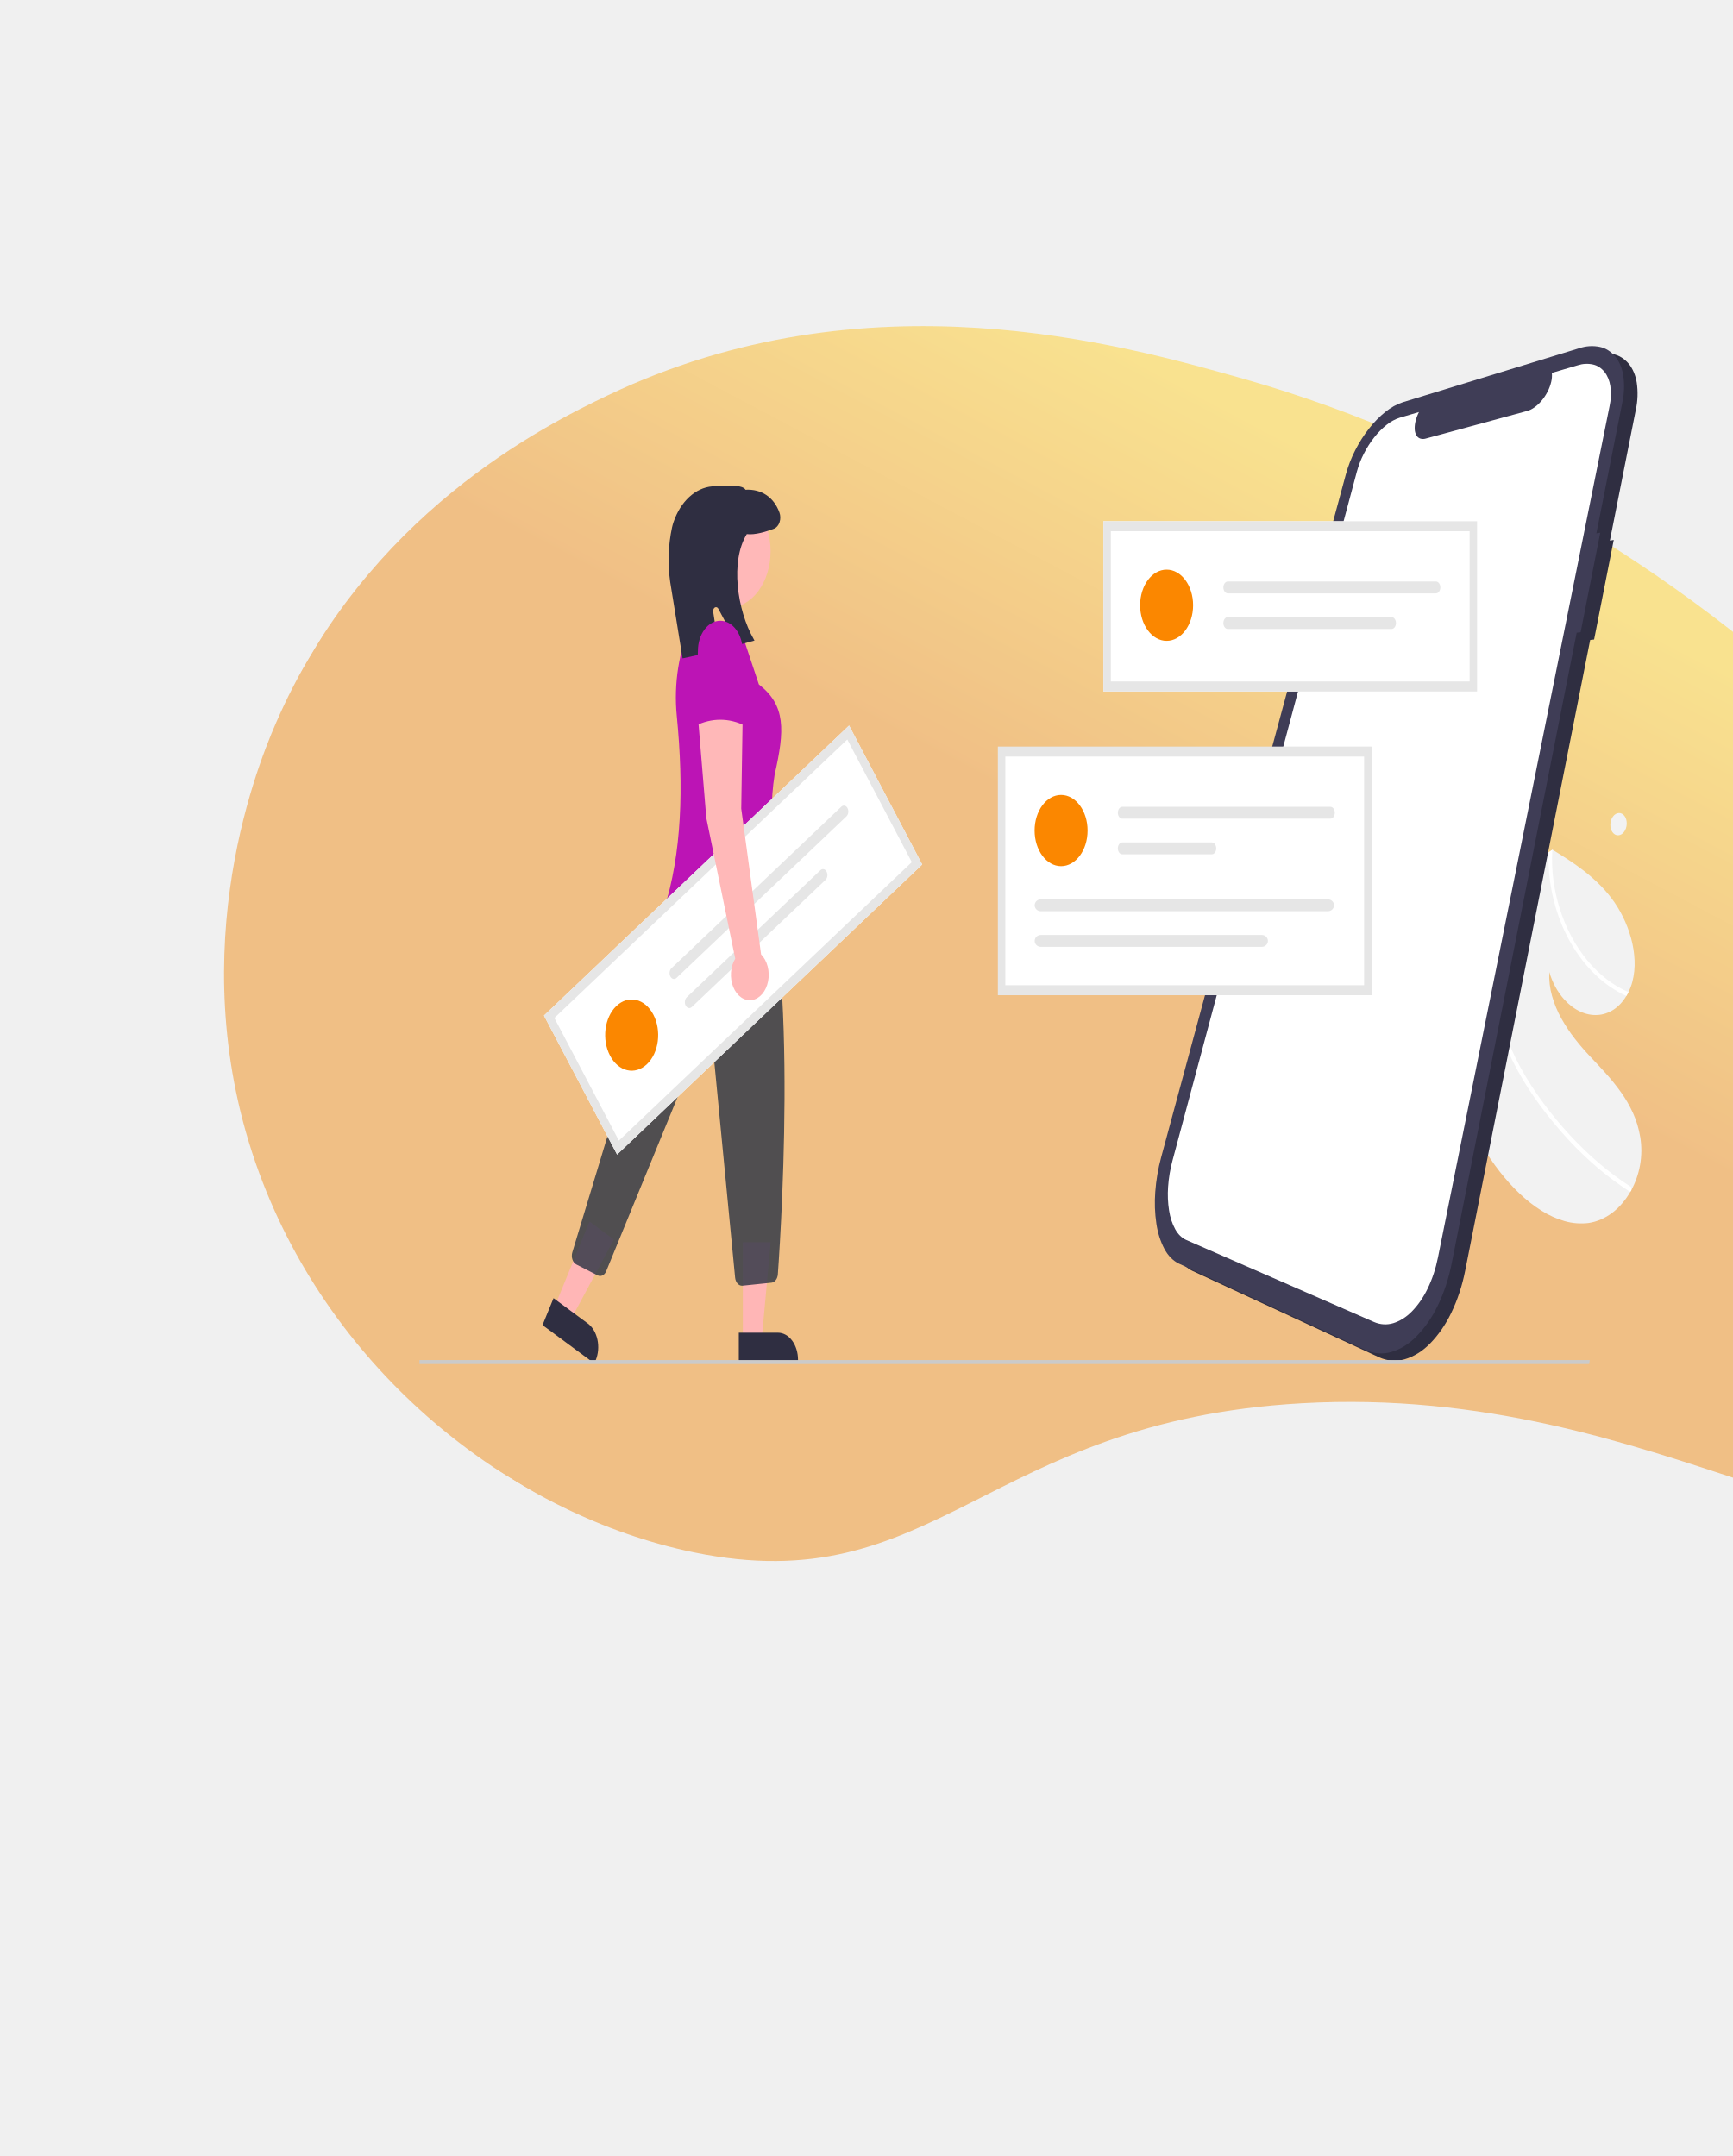
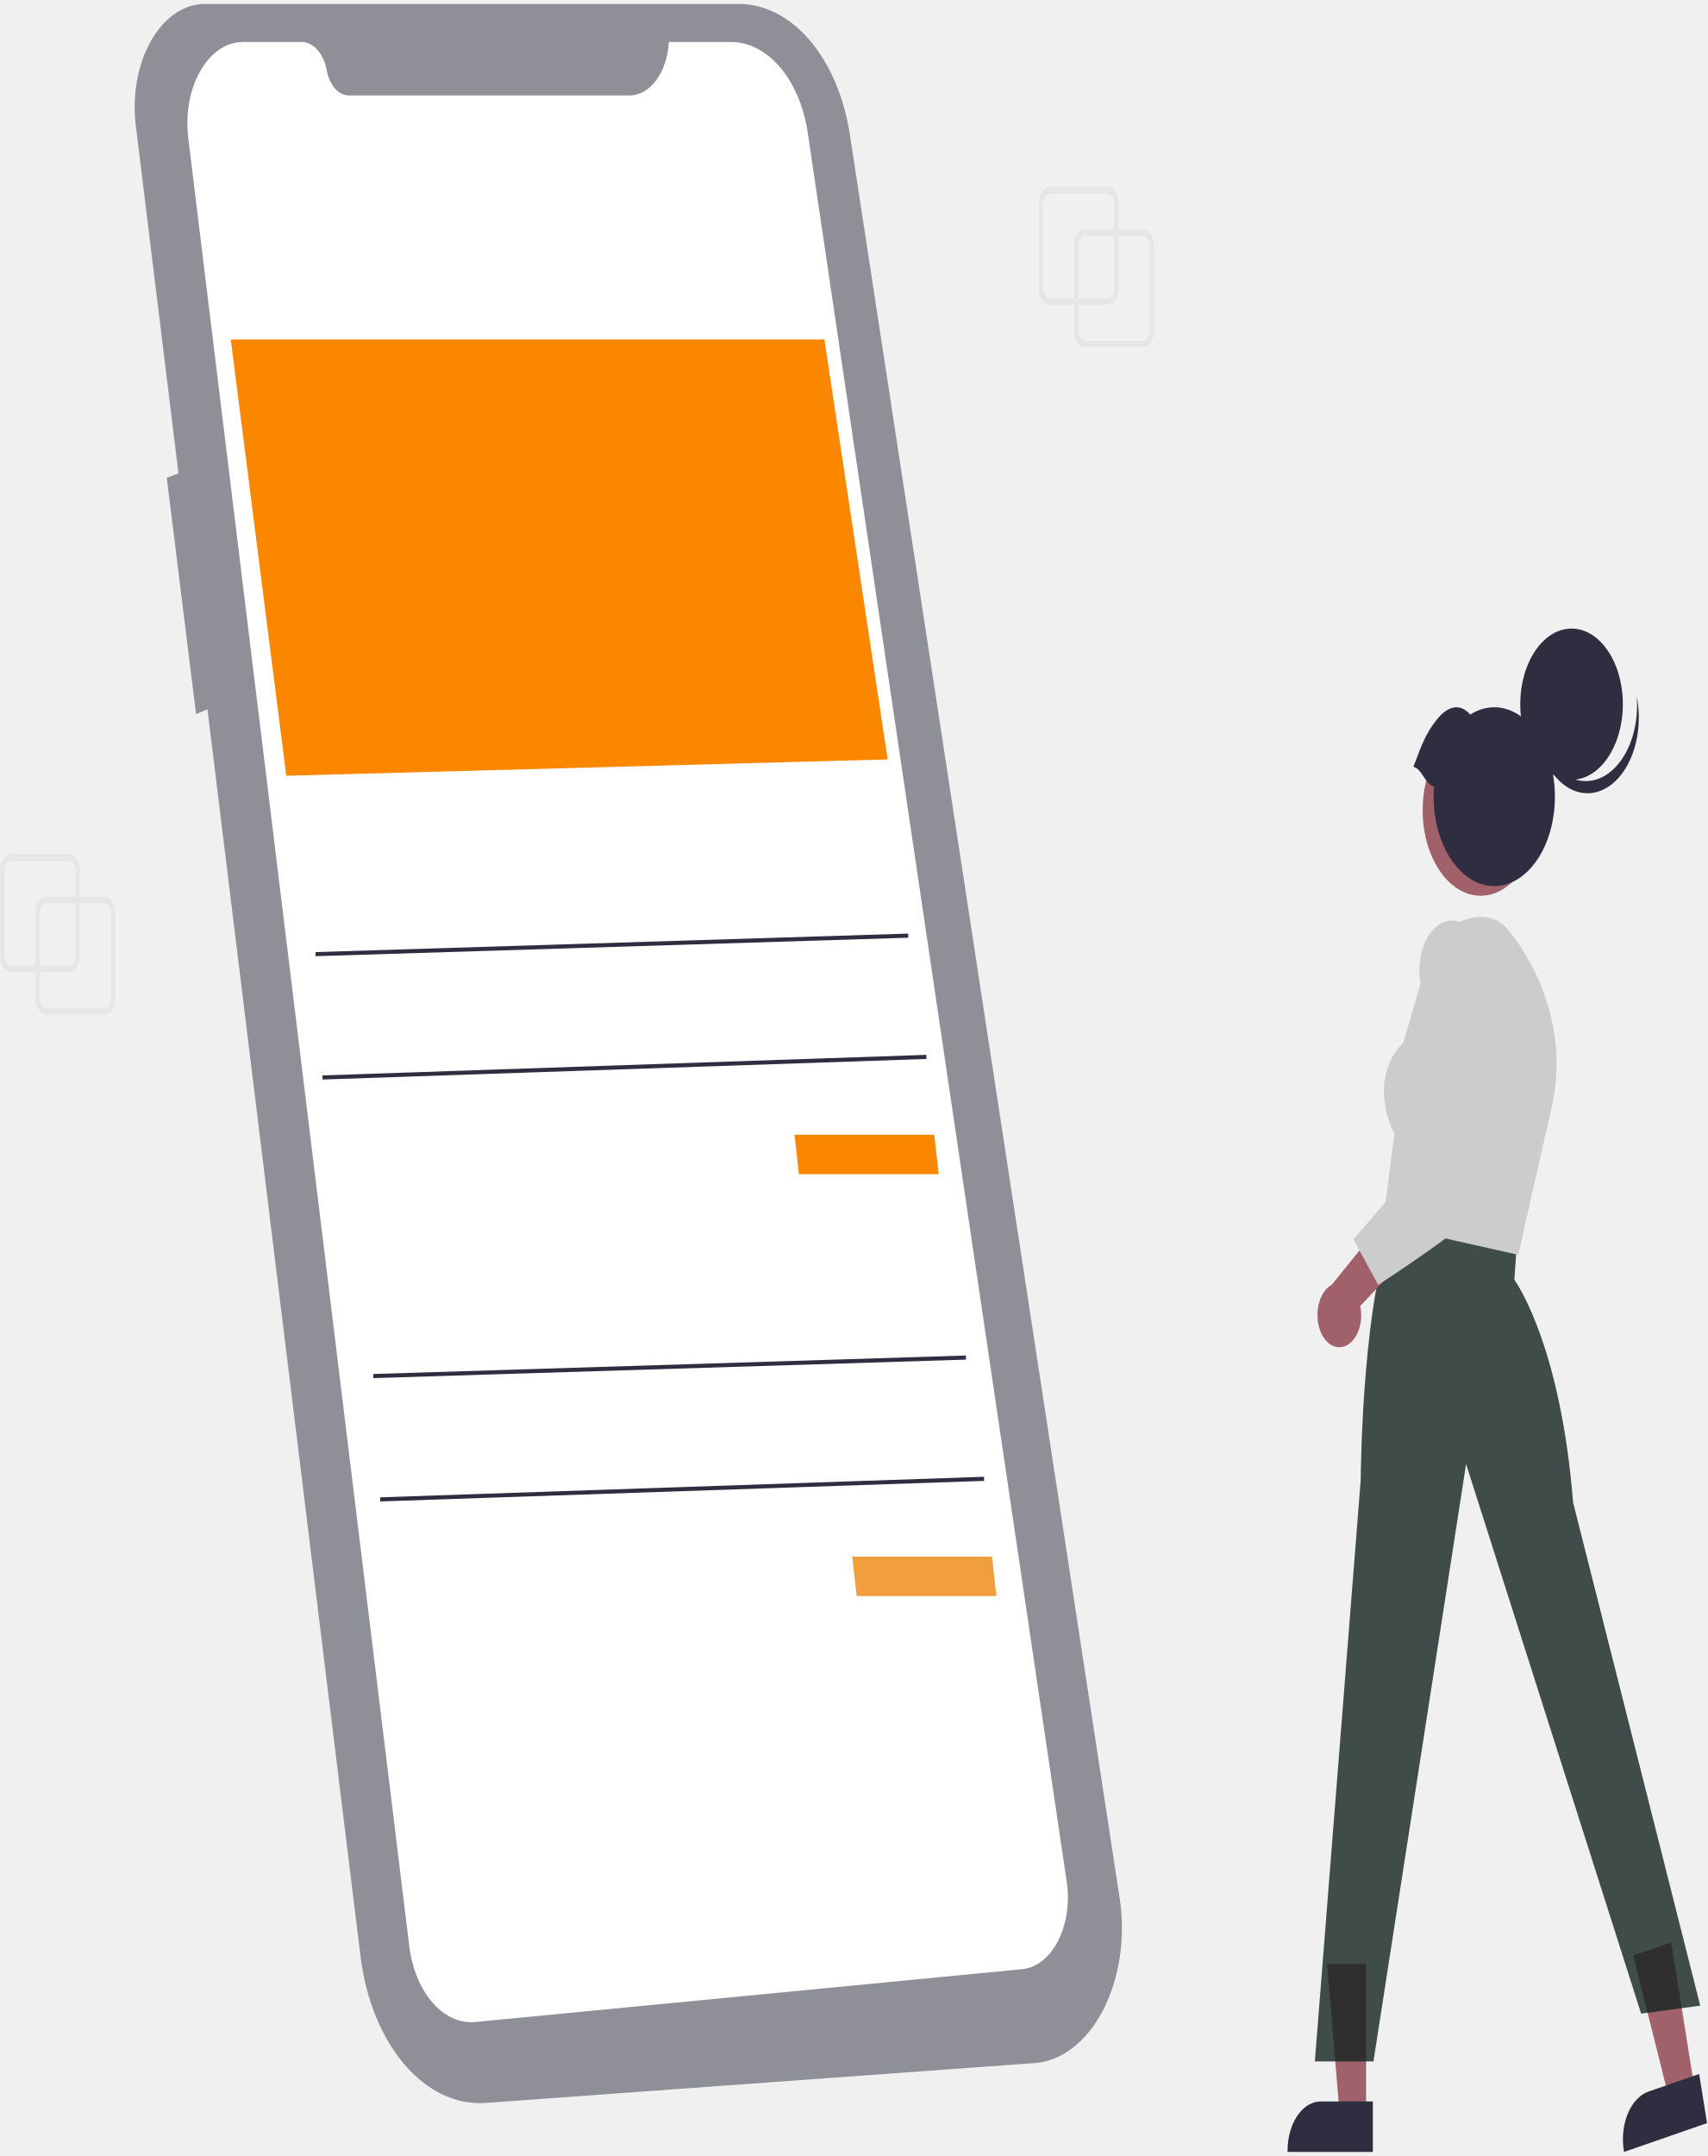
- <svg xmlns="http://www.w3.org/2000/svg" width="851" height="1059" viewBox="0 0 851 1059" fill="none">
-   <g opacity="0.6" clip-path="url(#clip0_0_1)">
-     <path d="M995.638 729.932C923.388 789.223 819.046 679.136 639.233 689.263C483.49 698.051 459.575 787.171 340.496 762.456C253.496 744.416 166.624 677.763 129.055 580.843C87.62 473.979 125.324 378.665 135.272 355.671C179.772 252.514 267.53 208.947 298.382 194.214C425.487 133.567 550.638 169.074 610.683 186.078C836.222 250.024 1054.54 455.594 1035.4 635.802C1032.91 659.398 1028.25 703.155 995.638 729.932Z" fill="url(#paint0_linear_0_1)" />
-   </g>
-   <g clip-path="url(#clip1_0_1)">
-     <path d="M727.394 562.067C727.261 561.839 727.128 561.611 726.997 561.382C726.865 561.154 726.734 560.924 726.604 560.694C726.474 560.465 726.344 560.234 726.215 560.003C726.086 559.772 725.957 559.539 725.829 559.306C725.615 552.606 725.612 545.965 725.82 539.383C726.023 532.848 726.435 526.391 727.054 520.013C727.665 513.682 728.475 507.45 729.484 501.315C730.485 495.227 731.678 489.254 733.063 483.396C733.221 482.721 733.381 482.048 733.545 481.378C733.708 480.708 733.875 480.042 734.045 479.381C734.214 478.716 734.385 478.055 734.56 477.396C734.735 476.738 734.912 476.082 735.092 475.428C736.426 470.537 737.894 465.765 739.496 461.113C741.088 456.493 742.806 452.001 744.653 447.637C746.484 443.304 748.438 439.104 750.512 435.037C752.572 431.001 754.746 427.106 757.034 423.352L757.395 422.763L757.757 422.178L758.12 421.595L758.484 421.015L758.747 420.6L759.012 420.185C759.101 420.048 759.19 419.911 759.279 419.774C759.369 419.637 759.46 419.502 759.552 419.369L759.769 419.209L759.986 419.05L760.201 418.892L760.415 418.734L760.428 418.728L760.442 418.72L760.456 418.711L760.469 418.704L760.556 418.641L760.641 418.576L760.725 418.512L760.807 418.448L761.18 418.178L761.553 417.913L761.925 417.648L762.295 417.381L762.013 417.191L761.305 416.717L761.309 416.713C761.37 416.748 761.431 416.785 761.49 416.824C761.55 416.863 761.61 416.9 761.671 416.936C761.732 416.974 761.792 417.012 761.851 417.05C761.91 417.088 761.97 417.127 762.03 417.167L762.098 417.206L762.168 417.246L762.238 417.286C762.261 417.298 762.284 417.313 762.305 417.331C762.325 417.345 762.345 417.357 762.366 417.366L762.427 417.401L762.488 417.436L762.549 417.471C765.129 419.06 767.715 420.674 770.268 422.367C772.821 424.059 775.334 425.823 777.78 427.721C780.218 429.605 782.582 431.66 784.86 433.877C787.133 436.083 789.283 438.508 791.295 441.132C793.418 443.921 795.317 447.003 796.96 450.327C798.586 453.592 799.923 457.102 800.943 460.784C801.925 464.289 802.51 467.972 802.679 471.71C802.842 475.306 802.466 478.91 801.573 482.306C801.452 482.749 801.322 483.186 801.183 483.616C801.043 484.047 800.894 484.471 800.736 484.888C800.578 485.306 800.41 485.716 800.233 486.119C800.056 486.521 799.871 486.917 799.676 487.305C799.595 487.467 799.512 487.627 799.428 487.786C799.343 487.945 799.258 488.102 799.171 488.258C799.084 488.414 798.996 488.57 798.907 488.725C798.818 488.88 798.728 489.033 798.636 489.186C796.947 492.041 794.8 494.347 792.356 495.932C789.898 497.511 787.227 498.402 784.505 498.55C781.645 498.71 778.787 498.153 776.079 496.905C773.174 495.572 770.475 493.536 768.114 490.897C767.298 489.99 766.525 489.016 765.799 487.981C765.08 486.955 764.408 485.87 763.789 484.732C763.175 483.604 762.614 482.424 762.111 481.201C761.611 479.987 761.17 478.731 760.792 477.44C760.614 481.45 761.076 485.464 762.149 489.212C763.28 493.153 764.818 496.86 766.718 500.225C768.724 503.807 770.95 507.157 773.373 510.24C775.811 513.384 778.402 516.332 780.961 519.047C783.519 521.762 786.169 524.538 788.734 527.434C791.296 530.281 793.735 533.323 796.039 536.544C798.274 539.656 800.25 543.085 801.934 546.771C803.588 550.41 804.784 554.391 805.473 558.554C806.211 563.089 806.174 567.789 805.364 572.302C804.971 574.497 804.41 576.632 803.691 578.673C802.967 580.731 802.098 582.691 801.098 584.528L801.005 584.696L800.911 584.863L800.815 585.03L800.718 585.196C798.278 589.486 795.214 593.063 791.713 595.71C789.95 597.042 788.093 598.133 786.169 598.966C784.199 599.819 782.17 600.405 780.114 600.718C776.201 601.203 772.257 600.899 768.411 599.817C764.451 598.702 760.602 596.97 756.94 594.656C753.154 592.273 749.535 589.438 746.127 586.183C742.689 582.911 739.434 579.304 736.388 575.392C735.579 574.355 734.784 573.299 734.004 572.223C733.224 571.148 732.458 570.055 731.708 568.944C730.957 567.832 730.222 566.703 729.504 565.558C728.786 564.412 728.083 563.249 727.394 562.067Z" fill="#F2F2F2" />
-     <path d="M790.296 484.436C787.878 482.748 785.553 480.83 783.339 478.695C778.916 474.432 774.965 469.348 771.604 463.594C769.937 460.739 768.427 457.725 767.087 454.574C765.968 451.913 764.975 449.159 764.114 446.33C763.273 443.57 762.566 440.739 761.997 437.856C761.441 435.04 761.028 432.177 760.758 429.286C760.493 426.454 760.377 423.601 760.411 420.748C760.414 420.587 760.417 420.427 760.419 420.268C760.421 420.109 760.424 419.949 760.427 419.788C760.43 419.627 760.435 419.469 760.441 419.312L760.459 418.838C760.357 418.945 760.256 419.054 760.155 419.164L759.852 419.495L759.551 419.828L759.251 420.163L759.058 420.377L758.865 420.594L758.672 420.811L758.482 421.03L758.744 420.614L759.014 420.186C759.102 420.049 759.192 419.911 759.281 419.775C759.371 419.638 759.462 419.503 759.554 419.37L759.771 419.21L759.987 419.051L760.198 418.893L760.412 418.736L760.426 418.73L760.439 418.721L760.453 418.712L760.467 418.706L760.553 418.642L760.639 418.578L760.723 418.514L760.804 418.449L761.178 418.18L761.551 417.914L761.923 417.65L762.296 417.384L762.004 417.19L761.296 416.715L761.301 416.711C761.362 416.746 761.423 416.783 761.482 416.822C761.542 416.861 761.602 416.898 761.663 416.934C761.724 416.972 761.784 417.01 761.843 417.048C761.902 417.086 761.961 417.125 762.022 417.165L762.09 417.204L762.159 417.244L762.229 417.284C762.253 417.297 762.275 417.311 762.297 417.329L762.29 417.48L762.282 417.622L762.276 417.762L762.27 417.905C762.009 422.712 762.195 427.543 762.825 432.288C763.472 437.172 764.534 441.939 765.991 446.497C767.496 451.215 769.377 455.699 771.601 459.87C773.9 464.185 776.533 468.159 779.457 471.725C782.401 475.264 785.611 478.38 789.037 481.02C790.728 482.324 792.47 483.506 794.255 484.561C796.025 485.606 797.836 486.521 799.679 487.302C799.598 487.464 799.515 487.624 799.431 487.783C799.346 487.942 799.261 488.099 799.174 488.255C799.087 488.411 798.999 488.567 798.91 488.722C798.821 488.877 798.731 489.03 798.639 489.183C797.928 488.866 797.221 488.529 796.518 488.172C795.814 487.815 795.114 487.438 794.418 487.042C793.722 486.646 793.03 486.23 792.343 485.795C791.657 485.359 790.974 484.906 790.296 484.436Z" fill="white" />
-     <path d="M742.433 520.358C741.641 518.769 740.894 517.15 740.191 515.501C739.488 513.853 738.831 512.181 738.221 510.487C737.61 508.792 737.046 507.076 736.528 505.338C736.011 503.601 735.542 501.848 735.122 500.08C734.908 499.142 734.71 498.201 734.529 497.257C734.348 496.313 734.183 495.367 734.036 494.42C733.889 493.472 733.759 492.523 733.645 491.571C733.531 490.62 733.434 489.669 733.356 488.719C733.316 488.276 733.28 487.833 733.249 487.388C733.217 486.944 733.189 486.5 733.164 486.056C733.139 485.612 733.119 485.168 733.101 484.725C733.084 484.282 733.07 483.839 733.06 483.397C733.218 482.722 733.379 482.049 733.542 481.379C733.706 480.709 733.872 480.042 734.04 479.377C734.209 478.713 734.381 478.052 734.556 477.393C734.73 476.735 734.908 476.079 735.089 475.425C735.049 475.972 735.016 476.521 734.988 477.072C734.96 477.622 734.938 478.174 734.921 478.728C734.905 479.281 734.894 479.837 734.889 480.393C734.884 480.95 734.885 481.507 734.892 482.066C734.891 482.37 734.893 482.674 734.898 482.979C734.902 483.283 734.908 483.587 734.916 483.892C734.924 484.196 734.934 484.501 734.945 484.805C734.957 485.109 734.971 485.414 734.986 485.718C735.16 489.134 735.558 492.523 736.177 495.844C736.803 499.205 737.62 502.497 738.62 505.691C739.639 508.946 740.815 512.109 742.139 515.159C743.486 518.262 744.958 521.264 746.55 524.15C748.264 527.266 750.075 530.299 751.983 533.251C753.892 536.202 755.873 539.073 757.927 541.863C759.982 544.65 762.098 547.351 764.274 549.966C766.45 552.581 768.663 555.105 770.912 557.539C773.214 560.038 775.564 562.443 777.96 564.752C780.356 567.061 782.791 569.269 785.265 571.376C787.738 573.482 790.248 575.486 792.796 577.386C795.343 579.287 797.92 581.08 800.525 582.763C800.644 582.842 800.752 582.949 800.843 583.08C800.932 583.208 801.004 583.355 801.056 583.516C801.108 583.675 801.138 583.844 801.146 584.017C801.154 584.191 801.137 584.366 801.096 584.531C801.083 584.602 801.064 584.672 801.04 584.738C801.017 584.803 800.989 584.864 800.957 584.921C800.925 584.977 800.889 585.029 800.849 585.076C800.809 585.121 800.765 585.161 800.719 585.195C800.67 585.225 800.619 585.246 800.566 585.259C800.513 585.271 800.459 585.275 800.405 585.27C800.351 585.265 800.296 585.252 800.244 585.23C800.189 585.208 800.137 585.178 800.088 585.14C799.766 584.932 799.444 584.724 799.122 584.515C798.801 584.305 798.48 584.095 798.16 583.883C797.839 583.671 797.519 583.457 797.199 583.241C796.88 583.025 796.561 582.806 796.242 582.584C793.587 580.75 790.967 578.806 788.383 576.752C785.798 574.698 783.253 572.537 780.746 570.269C778.24 568.001 775.78 565.632 773.365 563.161C770.949 560.689 768.585 558.12 766.272 555.452C764.037 552.883 761.831 550.228 759.678 547.482C757.525 544.736 755.425 541.903 753.405 538.979C751.384 536.054 749.443 533.042 747.605 529.937C745.766 526.833 744.035 523.642 742.433 520.358Z" fill="white" />
-     <path d="M792.452 265.214L790.551 265.546L803.303 201.186C804.243 196.888 804.395 192.349 803.749 187.954C803.188 184.364 801.8 181.102 799.783 178.632C797.669 176.162 795.08 174.546 792.313 173.97C788.943 173.269 785.503 173.476 782.194 174.58L695.526 201.121C692.501 202.108 689.605 203.709 686.94 205.871C684.04 208.189 681.344 210.938 678.901 214.066C676.388 217.256 674.133 220.793 672.172 224.62C670.256 228.323 668.694 232.336 667.524 236.564L576.843 571.956C575.336 577.471 574.356 583.221 573.928 589.069C573.532 594.26 573.719 599.502 574.484 604.618C575.123 609.063 576.457 613.275 578.398 616.974C580.178 620.338 582.686 622.882 585.58 624.259L677.151 666.65C681.218 668.513 685.585 668.862 689.788 667.662C694.282 666.346 698.508 663.729 702.173 659.993C706.288 655.835 709.827 650.735 712.628 644.926C715.729 638.545 718.047 631.533 719.491 624.161L780.883 314.328L782.809 314.12L792.452 265.214Z" fill="#2F2E41" />
-     <path d="M785.828 261.651L783.926 261.983L796.678 197.622C797.618 193.325 797.771 188.785 797.124 184.391C796.563 180.801 795.175 177.539 793.158 175.069C791.045 172.599 788.456 170.983 785.689 170.407C782.319 169.705 778.879 169.912 775.569 171.016L688.901 197.557C685.876 198.544 682.981 200.146 680.315 202.307C677.416 204.626 674.72 207.375 672.277 210.503C669.764 213.693 667.508 217.23 665.547 221.056C663.631 224.76 662.07 228.773 660.899 233L570.219 568.393C568.711 573.907 567.732 579.658 567.304 585.505C566.907 590.696 567.095 595.938 567.86 601.054C568.498 605.5 569.833 609.712 571.774 613.411C573.554 616.775 576.062 619.319 578.956 620.696L670.526 663.087C674.594 664.949 678.96 665.299 683.164 664.099C687.657 662.782 691.883 660.165 695.548 656.43C699.664 652.271 703.203 647.171 706.003 641.363C709.105 634.981 711.422 627.97 712.867 620.598L774.258 310.764L776.185 310.557L785.828 261.651Z" fill="#3F3D56" />
-     <path d="M774.803 179.414L762.063 183.167C762.202 184.649 762.092 186.155 761.742 187.572C761.345 189.23 760.769 190.801 760.033 192.235C758.377 195.489 756.166 198.164 753.585 200.037C753.276 200.258 752.968 200.462 752.661 200.649C752.354 200.837 752.047 201.006 751.74 201.159C751.434 201.312 751.131 201.446 750.829 201.563C750.528 201.68 750.229 201.779 749.935 201.859L700.125 215.422C699.201 215.711 698.238 215.696 697.319 215.379C696.579 215.112 695.926 214.521 695.464 213.699C694.998 212.817 694.735 211.77 694.708 210.688C694.67 209.308 694.832 207.932 695.185 206.636C695.274 206.286 695.374 205.934 695.488 205.579C695.601 205.225 695.724 204.87 695.857 204.516C695.99 204.159 696.134 203.805 696.291 203.452C696.448 203.099 696.613 202.747 696.787 202.395L687.356 205.173C685.084 205.889 682.909 207.073 680.906 208.683C678.718 210.416 676.683 212.478 674.841 214.83C672.942 217.232 671.238 219.899 669.76 222.786C668.318 225.577 667.146 228.602 666.272 231.79L575.762 570.097C574.636 574.254 573.913 578.589 573.611 582.994C573.332 586.883 573.497 590.806 574.1 594.628C574.601 597.931 575.626 601.051 577.105 603.773C578.46 606.243 580.35 608.09 582.515 609.06L674.759 649.359C677.803 650.671 681.052 650.867 684.17 649.927C687.491 648.904 690.611 646.936 693.319 644.155C696.347 641.071 698.954 637.303 701.024 633.02C703.315 628.315 705.034 623.149 706.117 617.717L790.398 199.494C791.106 196.302 791.237 192.928 790.781 189.654C790.385 186.971 789.376 184.521 787.894 182.646C786.342 180.772 784.425 179.529 782.367 179.064C779.854 178.497 777.281 178.616 774.803 179.414Z" fill="white" />
-     <path d="M725.334 339.64H541.836V256.023H725.334V339.64Z" fill="white" />
-     <path d="M671.687 369.152H491.847V486.381H671.687V369.152Z" fill="white" />
-     <path d="M521.063 425.445C528.247 425.445 534.071 417.614 534.071 407.953C534.071 398.292 528.247 390.46 521.063 390.46C513.878 390.46 508.054 398.292 508.054 407.953C508.054 417.614 513.878 425.445 521.063 425.445Z" fill="#FB8700" />
-     <path d="M551.106 396.291C550.531 396.291 549.98 396.598 549.573 397.145C549.166 397.691 548.938 398.433 548.938 399.206C548.938 399.979 549.166 400.721 549.573 401.268C549.98 401.815 550.531 402.122 551.106 402.122H653.316C653.89 402.12 654.44 401.812 654.845 401.265C655.251 400.719 655.478 399.978 655.478 399.206C655.478 398.434 655.251 397.694 654.845 397.147C654.44 396.601 653.89 396.293 653.316 396.291H551.106Z" fill="#E6E6E6" />
-     <path d="M551.106 413.784C550.821 413.782 550.539 413.856 550.275 414.002C550.012 414.148 549.772 414.362 549.57 414.632C549.368 414.902 549.207 415.223 549.098 415.577C548.988 415.93 548.931 416.31 548.931 416.693C548.93 417.076 548.986 417.456 549.094 417.81C549.203 418.164 549.362 418.486 549.563 418.757C549.765 419.029 550.004 419.244 550.267 419.391C550.53 419.538 550.812 419.614 551.097 419.614H595.087C595.372 419.614 595.654 419.539 595.917 419.393C596.18 419.246 596.419 419.031 596.62 418.761C596.822 418.49 596.981 418.168 597.09 417.815C597.199 417.461 597.255 417.082 597.255 416.699C597.255 416.316 597.199 415.937 597.09 415.583C596.981 415.23 596.822 414.908 596.62 414.637C596.419 414.367 596.18 414.152 595.917 414.005C595.654 413.859 595.372 413.784 595.087 413.784H551.106Z" fill="#E6E6E6" />
-     <path d="M511.085 441.749C509.435 441.749 508.093 443.057 508.093 444.665C508.093 446.272 509.435 447.58 511.085 447.58H652.102C653.752 447.58 655.094 446.272 655.094 444.665C655.094 443.058 653.752 441.749 652.102 441.749H511.085Z" fill="#E6E6E6" />
-     <path d="M511.085 459.242C509.435 459.242 508.093 460.55 508.093 462.158C508.093 463.765 509.435 465.073 511.085 465.073H619.642C621.291 465.073 622.633 463.765 622.633 462.158C622.633 460.55 621.291 459.242 619.642 459.242H511.085Z" fill="#E6E6E6" />
-     <path d="M673.515 488.84H490.018V366.693H673.515V488.84ZM493.675 483.921H669.857V371.612H493.675V483.921Z" fill="#E6E6E6" />
-     <path d="M572.881 314.776C580.065 314.776 585.89 306.944 585.89 297.283C585.89 287.622 580.065 279.79 572.881 279.79C565.697 279.79 559.873 287.622 559.873 297.283C559.873 306.944 565.697 314.776 572.881 314.776Z" fill="#FB8700" />
-     <path d="M602.924 285.621C602.349 285.621 601.798 285.928 601.391 286.475C600.985 287.022 600.756 287.763 600.756 288.536C600.756 289.31 600.985 290.051 601.391 290.598C601.798 291.145 602.349 291.452 602.924 291.452H705.134C705.708 291.45 706.258 291.142 706.664 290.595C707.069 290.049 707.297 289.308 707.297 288.536C707.297 287.764 707.069 287.024 706.664 286.477C706.258 285.931 705.708 285.623 705.134 285.621H602.924Z" fill="#E6E6E6" />
-     <path d="M602.924 303.114C602.64 303.112 602.357 303.187 602.094 303.332C601.83 303.478 601.59 303.692 601.388 303.962C601.186 304.232 601.026 304.553 600.916 304.907C600.806 305.26 600.75 305.64 600.749 306.023C600.748 306.406 600.804 306.786 600.913 307.14C601.021 307.494 601.181 307.816 601.382 308.088C601.583 308.359 601.822 308.574 602.085 308.721C602.348 308.868 602.63 308.944 602.915 308.945H683.341C683.916 308.945 684.467 308.637 684.874 308.091C685.28 307.544 685.509 306.802 685.509 306.029C685.509 305.256 685.28 304.514 684.874 303.968C684.467 303.421 683.916 303.114 683.341 303.114H602.924Z" fill="#E6E6E6" />
-     <path d="M725.334 339.64H541.836V256.023H725.334V339.64ZM545.494 334.722H721.676V260.942H545.494V334.722Z" fill="#E6E6E6" />
-     <path d="M364.781 658.158H374.031L378.431 610.179L364.779 610.18L364.781 658.158Z" fill="#FFB6B6" />
-     <path d="M391.871 669.707L362.799 669.708L362.799 654.604L382.008 654.603C384.624 654.603 387.132 656 388.982 658.487C390.831 660.974 391.87 664.347 391.871 667.864L391.871 669.707Z" fill="#2F2E41" />
-     <path d="M272.286 642.038L280.391 648.03L301.438 608.838L289.474 599.994L272.286 642.038Z" fill="#FFB6B6" />
-     <path d="M291.886 669.708L266.41 650.875L271.822 637.639L288.655 650.084C290.947 651.778 292.645 654.627 293.374 658.005C294.104 661.383 293.806 665.012 292.546 668.094L291.886 669.708Z" fill="#2F2E41" />
-     <path d="M364.349 631.528C363.525 631.527 362.729 631.123 362.11 630.391C361.491 629.659 361.091 628.649 360.985 627.55L349.417 507.677C349.366 507.147 349.191 506.652 348.919 506.263C348.646 505.874 348.289 505.611 347.898 505.511C347.507 505.411 347.103 505.48 346.744 505.708C346.384 505.935 346.087 506.31 345.895 506.778L297.683 624.401C297.285 625.361 296.644 626.098 295.877 626.476C295.109 626.855 294.266 626.851 293.501 626.465L282.992 621.081C282.57 620.864 282.183 620.536 281.856 620.116C281.529 619.696 281.268 619.192 281.087 618.635C280.907 618.077 280.811 617.476 280.806 616.868C280.801 616.26 280.886 615.656 281.056 615.093L314.454 504.769C314.538 504.489 314.596 504.195 314.624 503.895C319.148 456.814 330.657 432.872 334.077 426.656C334.326 426.199 334.491 425.668 334.556 425.108C334.621 424.547 334.585 423.974 334.451 423.437L333.981 421.54C333.793 420.788 333.754 419.982 333.869 419.203C333.984 418.424 334.247 417.699 334.634 417.099C346.956 398.226 368.433 408.525 368.648 408.631L368.756 408.685L368.823 408.808C392.905 453.22 384.001 597.466 381.972 625.931C381.896 627.001 381.541 628 380.971 628.752C380.4 629.504 379.65 629.961 378.853 630.04L364.613 631.515C364.524 631.524 364.436 631.528 364.349 631.528Z" fill="#283342" fill-opacity="0.8" />
-     <path d="M357.82 298.445C369.189 298.445 378.405 286.052 378.405 270.763C378.405 255.475 369.189 243.081 357.82 243.081C346.45 243.081 337.234 255.475 337.234 270.763C337.234 286.052 346.45 298.445 357.82 298.445Z" fill="#FFB8B8" />
-     <path d="M325.994 446.91L386.569 454.324C381.287 429.63 376.449 405.023 380.393 380.505C385.401 358.616 385.867 346.49 372.655 336.182L363.734 309.422L347.59 308.633L339.718 305.731C333.357 319.482 330.756 335.782 332.359 351.831C335.781 386.732 334.857 419.118 325.994 446.91Z" fill="#BC14B5" />
-     <path d="M335.188 323.382L329.095 285.777C327.824 276.875 328.143 267.694 330.026 258.991C330.231 258.099 330.478 257.225 330.766 256.376C332.452 251.433 335.104 247.198 338.439 244.121C341.773 241.044 345.666 239.241 349.702 238.903C363.55 237.617 365.583 239.58 366.083 240.548C373.908 240.123 379.975 244.188 382.744 251.711C383.015 252.458 383.161 253.275 383.172 254.106C383.183 254.937 383.058 255.761 382.806 256.52C382.555 257.279 382.182 257.954 381.715 258.499C381.249 259.043 380.699 259.444 380.104 259.671C376.237 261.171 370.802 262.836 366.725 262.346C358.554 275.526 361.895 299.673 370.185 314.061L370.51 314.626L362.297 316.89L352.752 299.016C352.563 298.662 352.29 298.406 351.977 298.291C351.665 298.176 351.333 298.209 351.036 298.383C350.74 298.558 350.497 298.864 350.348 299.251C350.199 299.638 350.153 300.082 350.219 300.508L353.117 319.439L335.188 323.382Z" fill="#2F2E41" />
-     <path d="M780.404 670H206V668.057H780.665L780.404 670Z" fill="#CACACA" />
-     <path d="M452.853 424.643L303.031 567.113L267.128 498.841L416.95 356.372L452.853 424.643Z" fill="white" />
-     <path d="M317.702 522.708C323.568 517.13 324.96 506.213 320.812 498.325C316.664 490.437 308.546 488.565 302.68 494.143C296.814 499.721 295.422 510.637 299.57 518.525C303.718 526.413 311.836 528.286 317.702 522.708Z" fill="#FB8700" />
-     <path d="M329.714 475.578C329.244 476.024 328.926 476.703 328.829 477.465C328.731 478.227 328.863 479.01 329.195 479.641C329.527 480.273 330.032 480.701 330.599 480.832C331.166 480.962 331.748 480.785 332.217 480.338L415.669 400.982C416.137 400.534 416.454 399.856 416.55 399.095C416.647 398.334 416.514 397.553 416.183 396.922C415.852 396.292 415.348 395.864 414.782 395.733C414.216 395.601 413.635 395.777 413.165 396.221L329.714 475.578Z" fill="#E6E6E6" />
-     <path d="M337.224 489.86C336.755 490.306 336.436 490.983 336.338 491.745C336.24 492.506 336.371 493.289 336.701 493.921C337.032 494.552 337.536 494.982 338.102 495.114C338.668 495.247 339.25 495.072 339.72 494.628L339.728 494.621L405.386 432.185C405.855 431.738 406.174 431.059 406.271 430.297C406.368 429.535 406.236 428.752 405.904 428.121C405.74 427.808 405.531 427.542 405.291 427.338C405.05 427.134 404.781 426.996 404.501 426.931C403.934 426.8 403.352 426.978 402.882 427.424L337.224 489.86Z" fill="#E6E6E6" />
-     <path d="M452.853 424.643L303.031 567.113L267.128 498.841L416.95 356.372L452.853 424.643ZM303.905 560.257L447.754 423.467L416.076 363.228L272.227 500.017L303.905 560.257Z" fill="#E6E6E6" />
-     <path d="M794.955 399.349C795.486 399.321 796.016 399.442 796.51 399.705C796.98 399.958 797.405 400.338 797.76 400.823C798.117 401.31 798.395 401.891 798.578 402.529C798.771 403.205 798.859 403.927 798.836 404.651C798.815 405.393 798.686 406.123 798.458 406.8C798.235 407.463 797.924 408.067 797.541 408.581C797.161 409.093 796.714 409.507 796.223 409.803C795.724 410.104 795.186 410.27 794.64 410.29C794.108 410.311 793.579 410.184 793.086 409.915C792.619 409.658 792.196 409.274 791.844 408.788C791.491 408.299 791.216 407.718 791.036 407.081C790.846 406.407 790.761 405.689 790.784 404.969C790.806 404.23 790.934 403.504 791.161 402.831C791.383 402.174 791.691 401.576 792.07 401.065C792.448 400.554 792.891 400.14 793.379 399.842C793.875 399.54 794.411 399.372 794.955 399.349Z" fill="#F2F2F2" />
-     <path d="M373.738 468.798L363.995 397.178L364.681 352.887L342.723 351.964L346.84 401.792L361.038 470.887C359.86 472.813 359.138 475.17 358.965 477.653C358.792 480.136 359.177 482.632 360.07 484.819C360.962 487.005 362.322 488.782 363.972 489.919C365.623 491.057 367.489 491.503 369.331 491.2C371.172 490.897 372.903 489.859 374.301 488.221C375.699 486.582 376.7 484.417 377.175 482.006C377.649 479.594 377.575 477.047 376.963 474.693C376.35 472.339 375.227 470.285 373.738 468.798Z" fill="#FFB8B8" />
-     <path d="M341.351 356.578C349.307 352.503 358.098 352.503 366.054 356.578L364.682 319.668C364.682 317.729 364.398 315.81 363.846 314.018C363.294 312.227 362.485 310.6 361.466 309.229C360.446 307.858 359.236 306.77 357.904 306.028C356.572 305.286 355.144 304.904 353.703 304.904C352.261 304.904 350.833 305.286 349.501 306.028C348.169 306.77 346.959 307.858 345.939 309.229C344.92 310.6 344.111 312.227 343.559 314.018C343.007 315.81 342.723 317.729 342.723 319.668L341.351 356.578Z" fill="#BC14B5" />
-   </g>
-   <defs>
-     <linearGradient id="paint0_linear_0_1" x1="371.349" y1="915.068" x2="719.775" y2="258.08" gradientUnits="userSpaceOnUse">
-       <stop offset="0.698" stop-color="#F09E3E" />
-       <stop offset="1" stop-color="#FFD94F" />
-     </linearGradient>
-     <clipPath id="clip0_0_1">
-       <rect width="937.962" height="671.376" fill="white" transform="translate(803.697 1058.85) rotate(-148.965)" />
-     </clipPath>
-     <clipPath id="clip1_0_1">
-       <rect width="600" height="500" fill="white" transform="translate(206 170)" />
-     </clipPath>
-   </defs>
+ <svg xmlns="http://www.w3.org/2000/svg" width="351" height="443" viewBox="0 0 351 443" fill="none">
+   <path d="M234.899 71.36H223.04C222.436 71.359 221.856 71.005 221.428 70.375C221.001 69.745 220.76 68.891 220.76 68V50.527C220.76 49.636 221.001 48.782 221.428 48.152C221.856 47.522 222.436 47.168 223.04 47.167H234.899C235.504 47.168 236.084 47.522 236.511 48.152C236.939 48.782 237.179 49.636 237.18 50.527V68C237.179 68.891 236.939 69.745 236.511 70.375C236.084 71.005 235.504 71.359 234.899 71.36ZM223.04 48.511C222.678 48.511 222.33 48.724 222.073 49.102C221.817 49.48 221.672 49.992 221.672 50.527V68C221.672 68.534 221.817 69.047 222.073 69.425C222.33 69.803 222.678 70.016 223.04 70.016H234.899C235.262 70.016 235.61 69.803 235.866 69.425C236.123 69.047 236.267 68.534 236.268 68V50.527C236.267 49.992 236.123 49.48 235.866 49.102C235.61 48.724 235.262 48.511 234.899 48.511H223.04Z" fill="#E6E6E6" />
+   <path d="M227.601 62.624H215.742C215.138 62.623 214.558 62.268 214.131 61.638C213.703 61.008 213.463 60.154 213.462 59.263V41.79C213.463 40.899 213.703 40.045 214.131 39.415C214.558 38.785 215.138 38.431 215.742 38.43H227.601C228.206 38.431 228.786 38.785 229.213 39.415C229.641 40.045 229.881 40.899 229.882 41.79V59.263C229.881 60.154 229.641 61.008 229.213 61.638C228.786 62.268 228.206 62.623 227.601 62.624ZM215.742 39.774C215.38 39.775 215.032 39.987 214.775 40.365C214.519 40.743 214.375 41.256 214.374 41.79V59.263C214.375 59.798 214.519 60.31 214.775 60.688C215.032 61.066 215.38 61.279 215.742 61.279H227.601C227.964 61.279 228.312 61.066 228.569 60.688C228.825 60.31 228.969 59.798 228.97 59.263V41.79C228.969 41.256 228.825 40.743 228.569 40.365C228.312 39.987 227.964 39.775 227.601 39.774H215.742Z" fill="#E6E6E6" />
+   <path d="M21.437 208.457H9.578C8.974 208.456 8.394 208.102 7.967 207.472C7.539 206.842 7.299 205.988 7.298 205.097V187.624C7.299 186.733 7.539 185.879 7.967 185.249C8.394 184.619 8.974 184.264 9.578 184.263H21.437C22.042 184.264 22.622 184.619 23.049 185.249C23.477 185.879 23.717 186.733 23.718 187.624V205.097C23.717 205.988 23.477 206.842 23.049 207.472C22.622 208.102 22.042 208.456 21.437 208.457ZM9.578 185.608C9.216 185.608 8.868 185.821 8.611 186.199C8.355 186.577 8.21 187.089 8.21 187.624V205.097C8.21 205.631 8.355 206.144 8.611 206.522C8.868 206.9 9.216 207.112 9.578 207.113H21.437C21.8 207.112 22.148 206.9 22.404 206.522C22.661 206.144 22.805 205.631 22.806 205.097V187.624C22.805 187.089 22.661 186.577 22.404 186.199C22.148 185.821 21.8 185.608 21.437 185.608H9.578Z" fill="#E6E6E6" />
+   <path d="M14.14 199.72H2.281C1.676 199.719 1.096 199.365 0.669 198.735C0.241 198.105 0.001 197.251 0 196.36V178.887C0.001 177.996 0.241 177.142 0.669 176.512C1.096 175.882 1.676 175.528 2.281 175.527H14.14C14.744 175.528 15.324 175.882 15.751 176.512C16.179 177.142 16.419 177.996 16.42 178.887V196.36C16.419 197.251 16.179 198.105 15.751 198.735C15.324 199.365 14.744 199.719 14.14 199.72ZM2.281 176.871C1.918 176.872 1.57 177.084 1.313 177.462C1.057 177.84 0.913 178.353 0.912 178.887V196.36C0.913 196.895 1.057 197.407 1.313 197.785C1.57 198.163 1.918 198.376 2.281 198.376H14.14C14.502 198.376 14.85 198.163 15.107 197.785C15.363 197.407 15.508 196.895 15.508 196.36V178.887C15.508 178.353 15.363 177.84 15.107 177.462C14.85 177.084 14.502 176.872 14.14 176.871H2.281Z" fill="#E6E6E6" />
+   <path d="M42.159 0.822H151.907C157.203 0.822 162.341 3.476 166.478 8.35C170.614 13.223 173.501 20.024 174.666 27.637L230.12 390.047C230.725 394 230.735 398.1 230.151 402.06C229.567 406.02 228.402 409.743 226.737 412.969C225.073 416.195 222.95 418.846 220.517 420.735C218.084 422.625 215.4 423.707 212.653 423.906L99.832 432.097C93.79 432.535 87.847 429.72 83.111 424.177C78.375 418.633 75.169 410.74 74.093 401.971L42.636 145.742L40.296 146.727L34.277 98.163L36.686 97.275L27.905 25.753C27.529 22.689 27.616 19.541 28.161 16.533C28.705 13.525 29.693 10.731 31.054 8.35C32.415 5.969 34.116 4.06 36.036 2.759C37.955 1.457 40.046 0.796 42.159 0.822Z" fill="#2F2E41" fill-opacity="0.5" />
+   <path d="M137.459 8.634H150.27C153.949 8.634 157.517 10.488 160.383 13.888C163.248 17.288 165.238 22.03 166.022 27.326L219.25 386.78C219.557 388.85 219.556 390.992 219.249 393.062C218.942 395.131 218.336 397.078 217.471 398.771C216.607 400.463 215.504 401.86 214.239 402.868C212.975 403.875 211.577 404.468 210.143 404.606L97.686 415.466C94.513 415.772 91.375 414.347 88.87 411.461C86.366 408.576 84.67 404.433 84.106 399.822L38.686 28.292C38.392 25.887 38.46 23.416 38.885 21.055C39.31 18.693 40.081 16.497 41.145 14.622C42.208 12.748 43.538 11.24 45.041 10.205C46.543 9.171 48.181 8.634 49.839 8.634H61.992C63.169 8.634 64.312 9.206 65.246 10.26C66.18 11.314 66.851 12.792 67.157 14.466C67.427 15.943 68.02 17.248 68.844 18.179C69.668 19.11 70.678 19.614 71.716 19.614H129.412C131.445 19.614 133.404 18.483 134.896 16.448C136.387 14.412 137.303 11.621 137.459 8.634Z" fill="white" />
+   <path d="M47.435 69.751H169.435L182.432 156.038L58.838 159.398L47.435 69.751Z" fill="#FB8700" />
+   <path d="M163.289 233.157H192.011L192.923 241.259H164.201L163.289 233.157Z" fill="#FB8700" />
+   <path d="M186.658 191.828L64.846 195.629L64.858 196.473L186.67 192.673L186.658 191.828Z" fill="#2F2E41" />
+   <path d="M190.383 216.744L66.278 220.967L66.292 221.812L190.397 217.589L190.383 216.744Z" fill="#2F2E41" />
+   <path d="M175.148 319.851H203.87L204.783 327.952H176.061L175.148 319.851Z" fill="#F09E3E" />
+   <path d="M198.517 278.522L76.705 282.322L76.717 283.167L198.529 279.366L198.517 278.522Z" fill="#2F2E41" />
+   <path d="M202.243 303.438L78.138 307.661L78.151 308.505L202.256 304.282L202.243 303.438Z" fill="#2F2E41" />
+   <path d="M280.766 434.403L275.331 434.402L272.746 403.517L280.767 403.518L280.766 434.403Z" fill="#A0616A" />
+   <path d="M282.152 442.164L264.629 442.163V441.837C264.629 439.172 265.348 436.616 266.627 434.731C267.906 432.846 269.641 431.788 271.449 431.788L282.153 431.788L282.152 442.164Z" fill="#2F2E41" />
+   <path d="M348.279 429.159L342.989 430.995L335.667 401.805L343.474 399.096L348.279 429.159Z" fill="#A0616A" />
+   <path d="M350.835 436.246L333.778 442.164L333.727 441.847C333.313 439.252 333.615 436.522 334.567 434.255C335.518 431.989 337.042 430.372 338.803 429.761L349.221 426.146L350.835 436.246Z" fill="#2F2E41" />
+   <path d="M279.655 304.133C279.665 302.524 279.989 264.54 287.055 250.177L287.16 249.966L311.786 254.971L311.236 262.944C312.319 264.496 320.839 277.614 323.3 308.679L349.439 412.116L337.287 413.744L301.315 300.829L282.279 423.567H270.232L279.655 304.133Z" fill="#142321" fill-opacity="0.8" />
+   <path d="M284.171 251.579L286.578 232.957C286.107 232.064 284.019 227.771 284.484 222.74C284.787 219.457 286.117 216.579 288.437 214.182L294.677 192.731L294.761 192.658C295.181 192.293 305.116 183.829 310.532 191.815C310.667 191.969 324.003 207.566 318.648 228.606L312.037 257.83L284.171 251.579Z" fill="#CCCCCC" />
+   <path d="M275.795 276.772C276.444 276.662 277.069 276.345 277.626 275.841C278.183 275.337 278.658 274.66 279.018 273.856C279.378 273.053 279.614 272.143 279.709 271.19C279.804 270.238 279.757 269.267 279.57 268.344L292.455 254.665L284.741 250.342L273.688 263.995C272.657 264.56 271.803 265.664 271.287 267.095C270.771 268.527 270.63 270.187 270.89 271.762C271.15 273.337 271.792 274.717 272.696 275.64C273.601 276.563 274.703 276.966 275.795 276.772Z" fill="#A0616A" />
+   <path d="M278.164 254.643L297.836 231.806L291.988 202.365C291.712 200.971 291.634 199.509 291.759 198.068C291.884 196.628 292.208 195.241 292.713 193.993C293.18 192.817 293.808 191.798 294.558 191C295.308 190.203 296.162 189.645 297.067 189.363C300.435 188.313 303.492 191.091 306.151 197.622L306.172 197.681C306.612 199.266 316.86 236.593 309.035 244.575C301.38 252.383 283.629 263.75 283.451 263.865L283.243 263.997L278.164 254.643Z" fill="#CCCCCC" />
+   <path d="M304.309 184.051C310.891 184.051 316.226 176.189 316.226 166.492C316.226 156.794 310.891 148.933 304.309 148.933C297.727 148.933 292.392 156.794 292.392 166.492C292.392 176.189 297.727 184.051 304.309 184.051Z" fill="#A0616A" />
+   <path d="M322.992 160.224C328.815 160.224 333.535 153.269 333.535 144.69C333.535 136.111 328.815 129.156 322.992 129.156C317.169 129.156 312.449 136.111 312.449 144.69C312.449 153.269 317.169 160.224 322.992 160.224Z" fill="#2F2E41" />
+   <path d="M332.087 157.553C330.722 159.006 329.141 159.956 327.476 160.325C325.811 160.693 324.11 160.469 322.516 159.67C320.922 158.871 319.481 157.522 318.314 155.735C317.146 153.947 316.286 151.774 315.806 149.396C315.988 151.527 316.467 153.579 317.214 155.422C317.962 157.266 318.96 158.862 320.147 160.108C321.334 161.354 322.683 162.225 324.11 162.664C325.536 163.103 327.009 163.102 328.436 162.66C329.862 162.219 331.211 161.346 332.396 160.097C333.582 158.849 334.58 157.252 335.325 155.407C336.071 153.562 336.549 151.509 336.729 149.378C336.909 147.247 336.788 145.084 336.372 143.026C336.608 145.791 336.335 148.599 335.581 151.155C334.827 153.711 333.62 155.921 332.087 157.553Z" fill="#2F2E41" />
+   <path d="M290.479 157.57C292.32 152.715 293.024 150.687 295.397 147.735C297.496 145.124 300.077 144.357 302.159 146.831C304.622 145.263 307.363 144.908 309.974 145.817C312.585 146.727 314.927 148.853 316.653 151.881C318.378 154.908 319.395 158.675 319.552 162.621C319.709 166.568 318.997 170.483 317.524 173.787C316.05 177.09 313.892 179.605 311.371 180.958C308.85 182.311 306.1 182.429 303.53 181.296C300.959 180.162 298.706 177.837 297.103 174.666C295.501 171.495 294.636 167.647 294.636 163.694C294.638 163 294.666 162.306 294.721 161.617C292.911 161.242 292.289 157.945 290.479 157.57Z" fill="#2F2E41" />
</svg>
